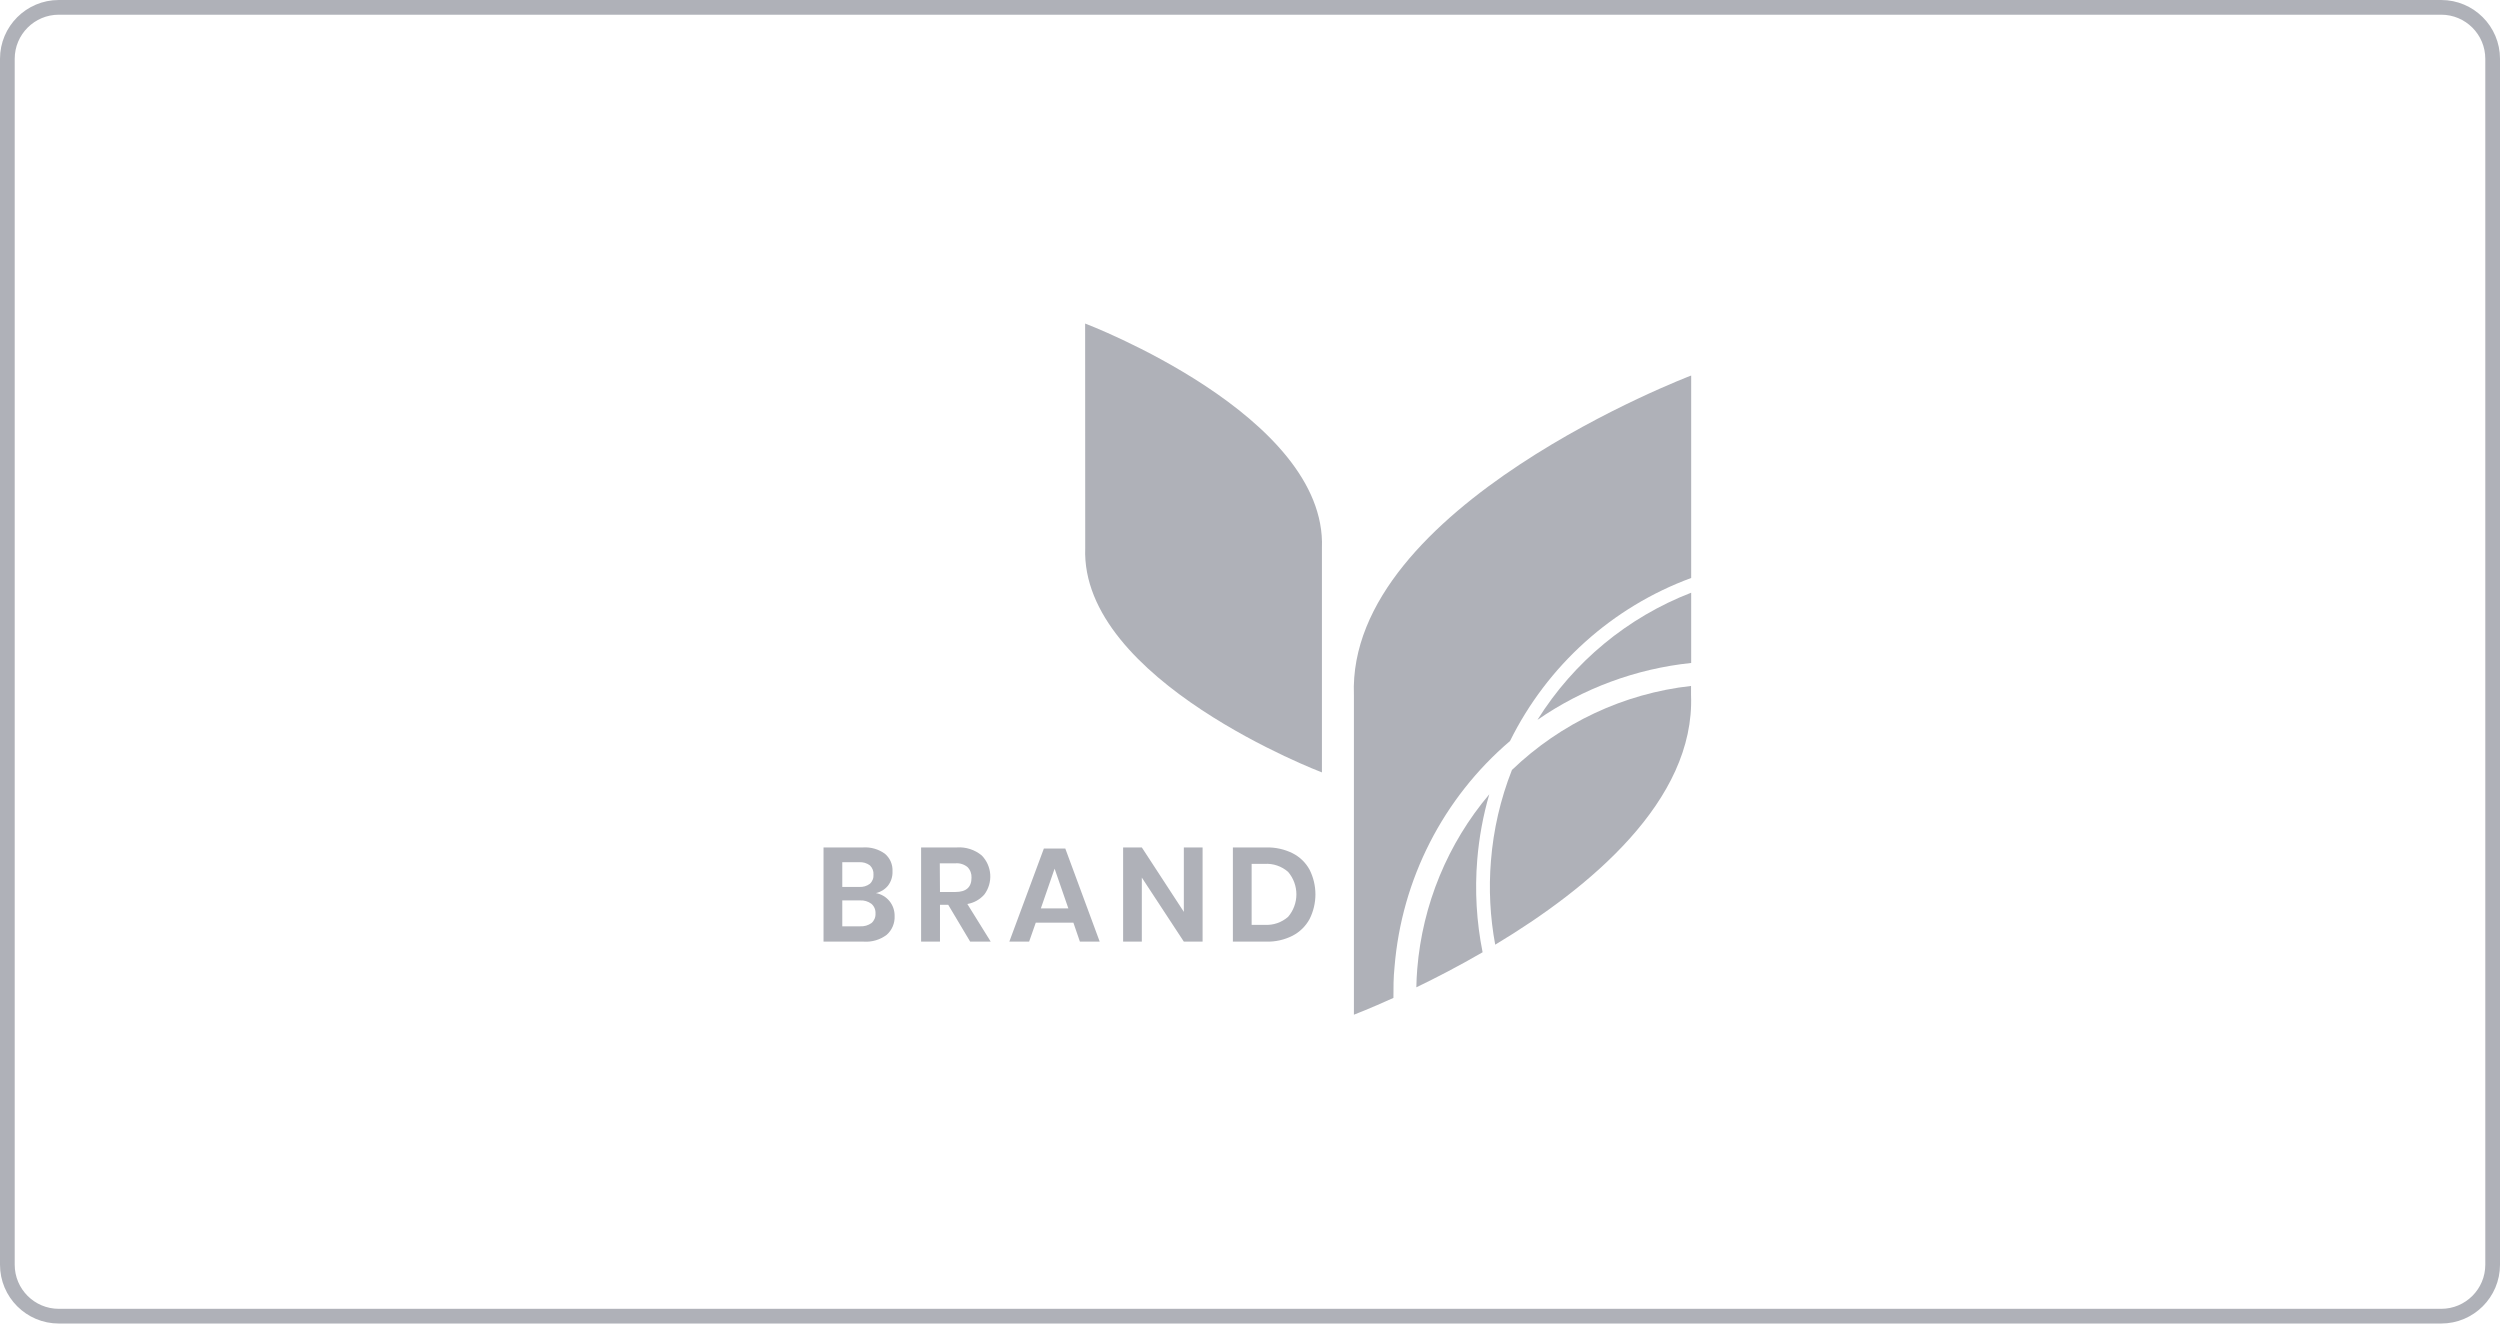
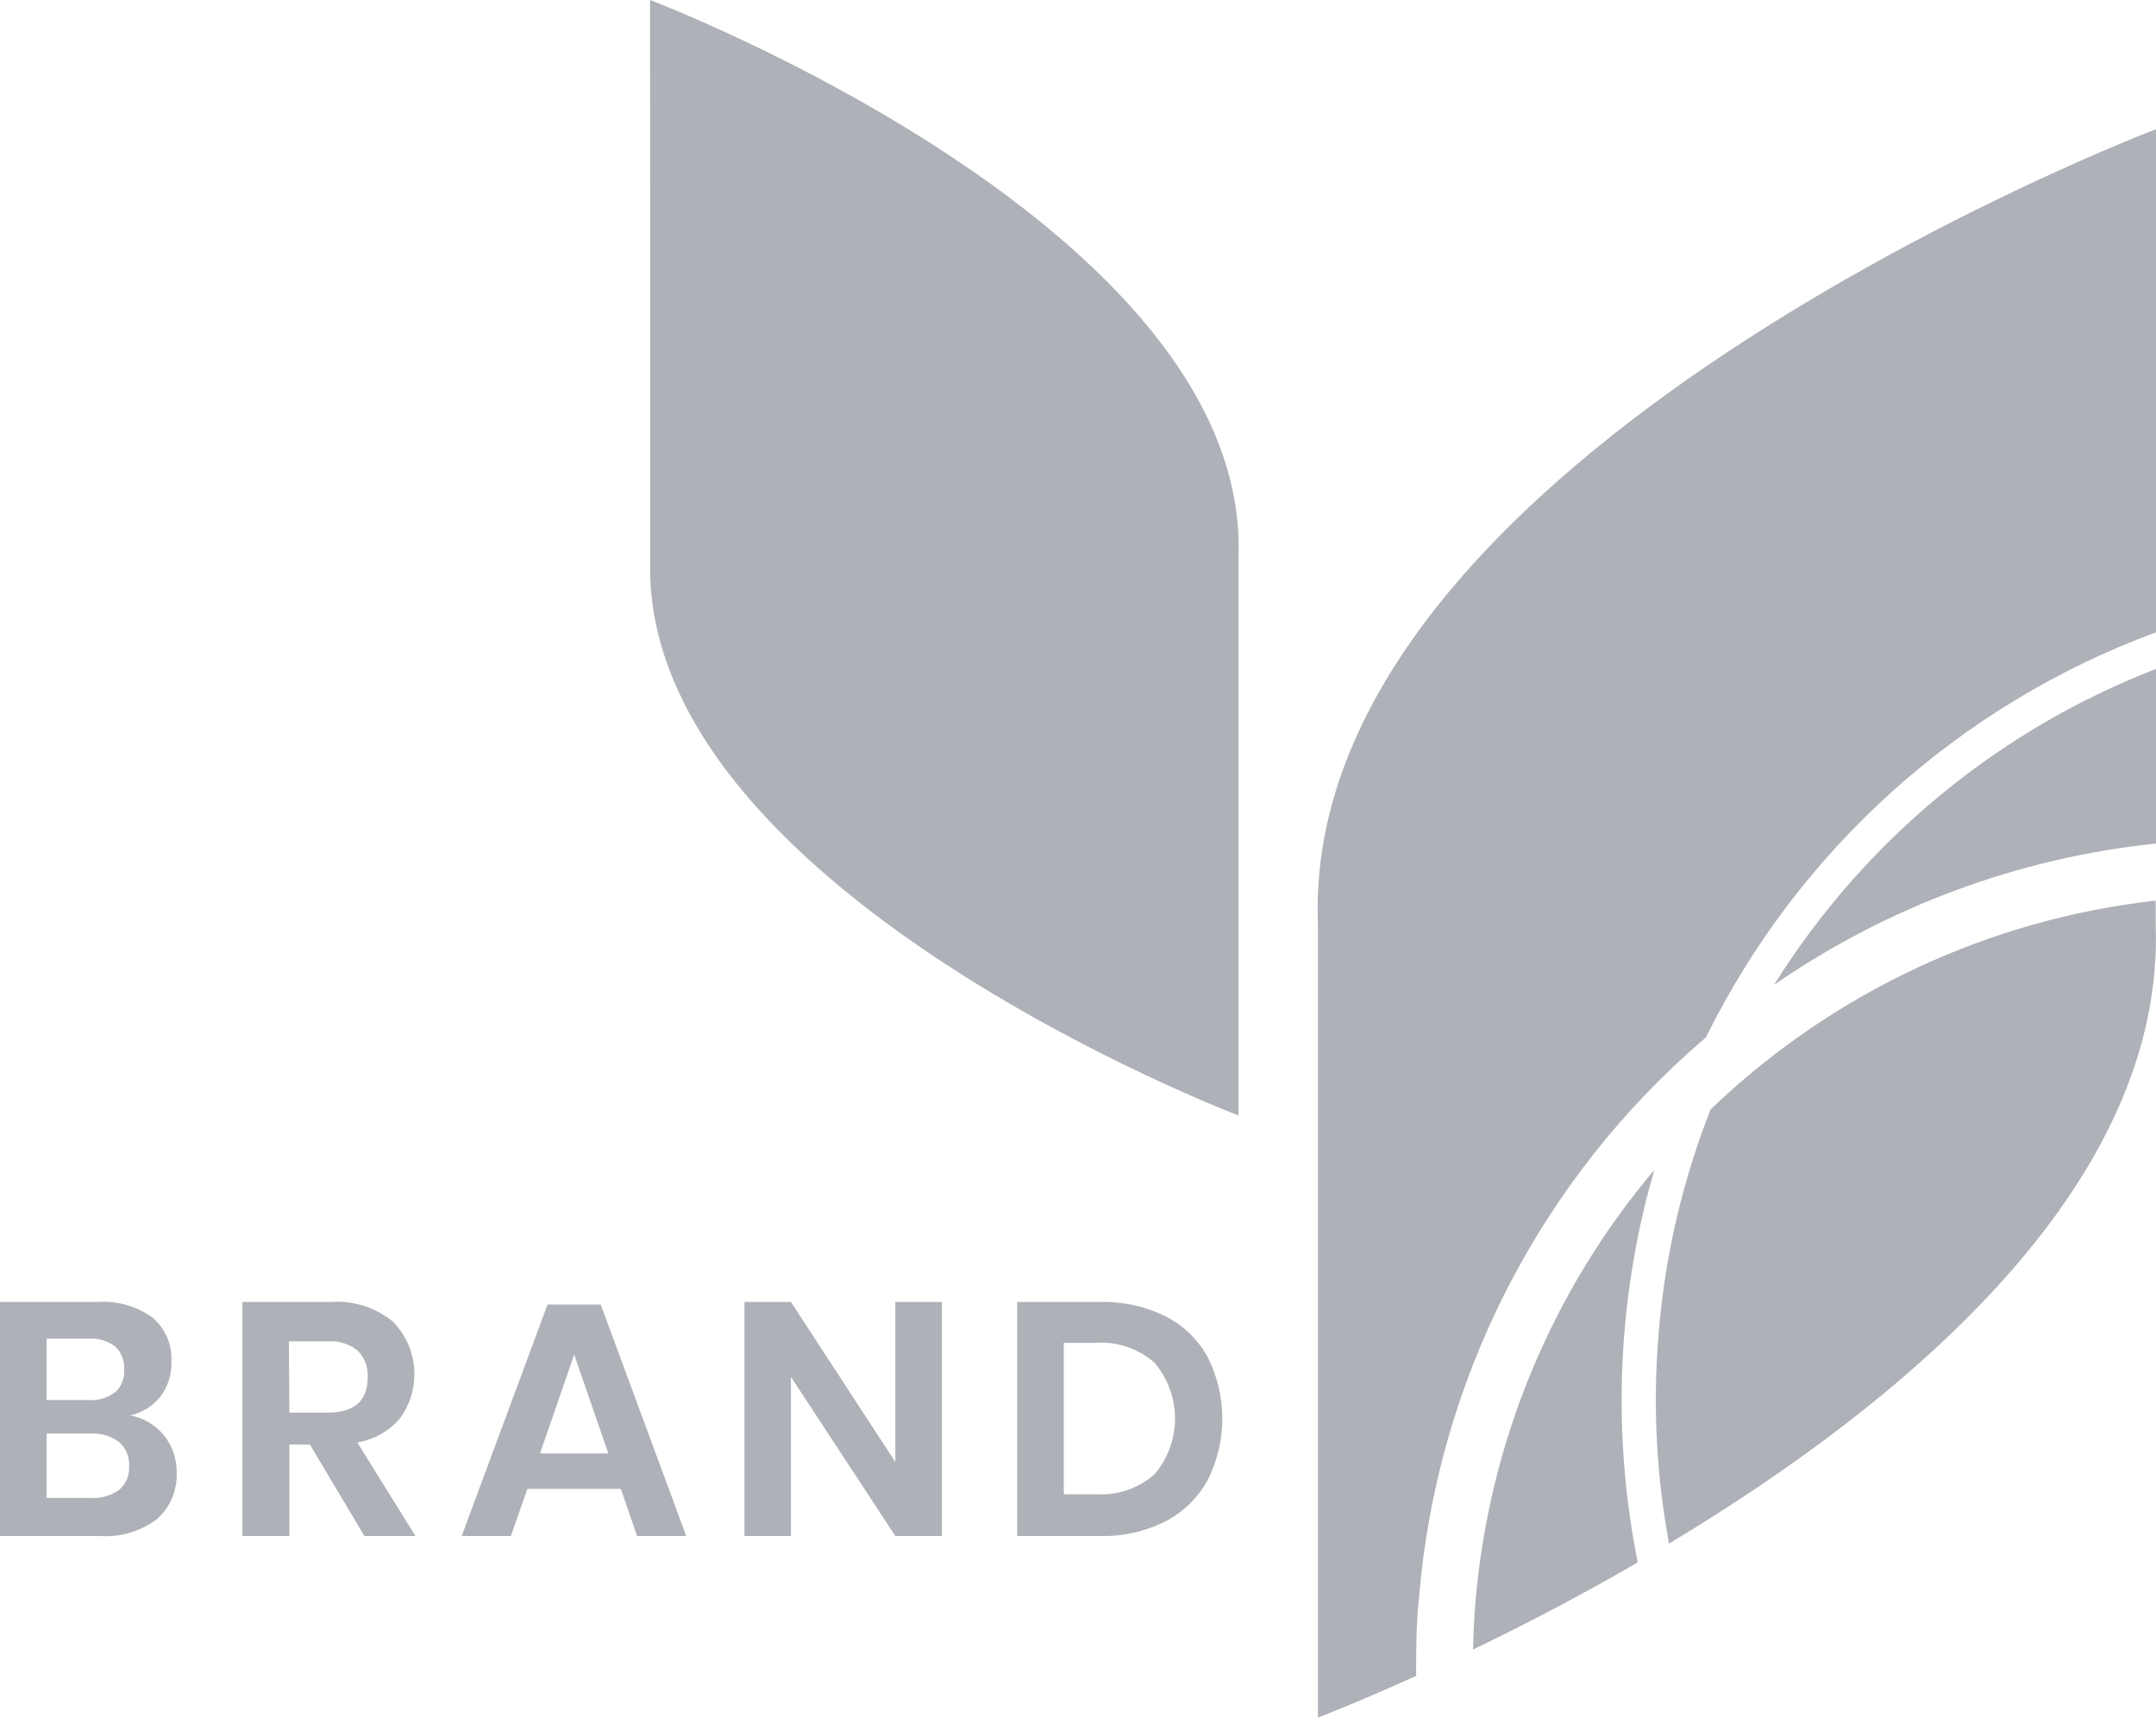
- <svg xmlns="http://www.w3.org/2000/svg" width="170" height="90" viewBox="0 0 170 90" fill="none">
-   <rect x="0.5" y="0.5" width="169" height="89" rx="3.5" stroke="#AFB1B8" />
-   <path d="M60.488 61.278C60.718 61.563 60.84 61.921 60.834 62.288C60.845 62.528 60.803 62.767 60.71 62.988C60.618 63.209 60.477 63.406 60.297 63.565C59.851 63.904 59.298 64.069 58.739 64.031H56V57.626H58.683C59.213 57.591 59.738 57.741 60.17 58.052C60.343 58.197 60.48 58.381 60.571 58.589C60.661 58.797 60.702 59.023 60.69 59.25C60.706 59.603 60.595 59.951 60.379 60.23C60.17 60.484 59.883 60.66 59.562 60.73C59.925 60.797 60.254 60.991 60.488 61.278ZM57.275 60.311H58.422C58.682 60.33 58.941 60.255 59.151 60.098C59.237 60.02 59.304 59.922 59.346 59.814C59.389 59.706 59.406 59.589 59.397 59.472C59.405 59.356 59.387 59.24 59.345 59.132C59.303 59.024 59.238 58.926 59.154 58.846C58.938 58.685 58.671 58.609 58.403 58.631H57.275V60.311ZM59.263 62.767C59.355 62.687 59.427 62.586 59.474 62.474C59.521 62.361 59.542 62.238 59.534 62.116C59.541 61.993 59.52 61.869 59.472 61.755C59.423 61.641 59.35 61.54 59.257 61.459C59.032 61.292 58.756 61.21 58.478 61.228H57.275V62.989H58.493C58.767 63.005 59.039 62.927 59.263 62.767Z" fill="#AFB1B8" />
-   <path d="M65.972 64.031L64.48 61.528H63.919V64.031H62.635V57.626H65.066C65.678 57.583 66.284 57.778 66.758 58.171C67.098 58.518 67.302 58.976 67.336 59.462C67.369 59.948 67.228 60.43 66.939 60.821C66.639 61.166 66.229 61.396 65.779 61.472L67.369 64.031H65.972ZM63.919 60.655H64.969C65.698 60.655 66.063 60.332 66.063 59.685C66.07 59.553 66.05 59.421 66.004 59.297C65.958 59.173 65.887 59.06 65.795 58.965C65.564 58.773 65.268 58.68 64.969 58.706H63.906L63.919 60.655Z" fill="#AFB1B8" />
-   <path d="M72.991 62.742H70.432L69.98 64.031H68.634L70.984 57.698H72.439L74.78 64.031H73.433L72.991 62.742ZM72.648 61.772L71.713 59.069L70.778 61.772H72.648Z" fill="#AFB1B8" />
-   <path d="M81.776 64.031H80.501L77.644 59.676V64.031H76.372V57.626H77.644L80.501 62.007V57.626H81.776V64.031Z" fill="#AFB1B8" />
-   <path d="M89.05 62.498C88.786 62.982 88.385 63.375 87.897 63.628C87.342 63.909 86.726 64.048 86.105 64.031H83.836V57.626H86.105C86.725 57.61 87.34 57.745 87.897 58.021C88.385 58.267 88.787 58.657 89.05 59.138C89.312 59.658 89.449 60.234 89.449 60.818C89.449 61.402 89.312 61.977 89.05 62.498ZM87.591 62.345C87.955 61.919 88.155 61.377 88.155 60.816C88.155 60.255 87.955 59.713 87.591 59.288C87.151 58.902 86.578 58.707 85.996 58.743H85.111V62.889H85.996C86.578 62.926 87.151 62.73 87.591 62.345Z" fill="#AFB1B8" />
-   <path d="M73.789 22C73.789 22 90.24 28.236 89.891 37.26V52.523C89.891 52.523 73.452 46.284 73.795 37.26L73.789 22Z" fill="#AFB1B8" />
-   <path d="M104.548 48.95C107.655 46.803 111.249 45.473 115 45.082V40.304C110.677 41.977 107.01 45.01 104.548 48.95Z" fill="#AFB1B8" />
-   <path d="M102.681 50.389C105.224 45.248 109.633 41.281 115 39.303V25.536C115 25.536 91.571 34.419 92.066 47.27V69C92.066 69 93.11 68.603 94.753 67.858C94.753 67.163 94.753 66.463 94.828 65.758C95.312 59.793 98.137 54.264 102.681 50.389Z" fill="#AFB1B8" />
-   <path d="M100.453 58.462C100.576 56.955 100.85 55.464 101.272 54.012C98.443 57.359 96.73 61.512 96.373 65.887C96.339 66.3 96.32 66.713 96.311 67.138C97.641 66.497 99.19 65.696 100.817 64.754C100.402 62.684 100.279 60.566 100.453 58.462Z" fill="#AFB1B8" />
-   <path d="M101.384 58.54C101.228 60.444 101.326 62.36 101.674 64.238C108.075 60.392 115.268 54.45 114.991 47.27V46.644C110.417 47.157 106.138 49.165 102.812 52.357C102.033 54.336 101.552 56.419 101.384 58.54Z" fill="#AFB1B8" />
+ <svg xmlns="http://www.w3.org/2000/svg" width="59" height="47" viewBox="0 0 59 47" fill="none">
+   <path d="M4.488 39.278C4.718 39.563 4.84 39.921 4.834 40.288C4.845 40.528 4.803 40.767 4.71 40.988C4.618 41.209 4.477 41.406 4.298 41.565C3.851 41.904 3.298 42.069 2.739 42.031H0V35.626H2.683C3.213 35.591 3.738 35.741 4.17 36.052C4.343 36.197 4.48 36.381 4.571 36.589C4.661 36.797 4.702 37.024 4.69 37.25C4.706 37.603 4.595 37.951 4.379 38.23C4.17 38.484 3.883 38.66 3.562 38.73C3.925 38.797 4.254 38.991 4.488 39.278V39.278ZM1.275 38.311H2.421C2.682 38.33 2.941 38.255 3.151 38.098C3.237 38.02 3.304 37.923 3.346 37.814C3.389 37.706 3.406 37.589 3.397 37.472C3.405 37.356 3.387 37.24 3.345 37.132C3.303 37.024 3.238 36.926 3.154 36.846C2.938 36.685 2.671 36.609 2.403 36.631H1.275V38.311ZM3.263 40.767C3.355 40.687 3.427 40.586 3.474 40.474C3.521 40.361 3.542 40.238 3.534 40.116C3.541 39.993 3.52 39.869 3.472 39.755C3.423 39.641 3.35 39.54 3.257 39.459C3.032 39.292 2.756 39.21 2.478 39.228H1.275V40.989H2.493C2.767 41.005 3.039 40.927 3.263 40.767V40.767Z" fill="#AFB1B8" />
+   <path d="M9.972 42.031L8.48 39.528H7.919V42.031H6.635V35.626H9.066C9.678 35.583 10.284 35.778 10.758 36.171C11.098 36.518 11.303 36.976 11.336 37.462C11.369 37.948 11.228 38.43 10.938 38.821C10.639 39.166 10.229 39.396 9.779 39.472L11.369 42.031H9.972ZM7.919 38.655H8.969C9.698 38.655 10.063 38.332 10.063 37.685C10.07 37.553 10.05 37.421 10.004 37.297C9.958 37.173 9.887 37.06 9.795 36.965C9.564 36.773 9.268 36.68 8.969 36.706H7.906L7.919 38.655Z" fill="#AFB1B8" />
+   <path d="M16.991 40.742H14.432L13.98 42.031H12.634L14.984 35.698H16.439L18.779 42.031H17.433L16.991 40.742ZM16.648 39.772L15.713 37.069L14.778 39.772H16.648Z" fill="#AFB1B8" />
+   <path d="M25.776 42.031H24.501L21.644 37.676V42.031H20.372V35.626H21.644L24.501 40.007V35.626H25.776V42.031Z" fill="#AFB1B8" />
+   <path d="M33.05 40.498C32.786 40.982 32.385 41.375 31.897 41.628C31.342 41.909 30.726 42.048 30.105 42.031H27.836V35.626H30.105C30.725 35.61 31.34 35.745 31.897 36.021C32.385 36.267 32.786 36.657 33.05 37.138C33.312 37.658 33.449 38.234 33.449 38.818C33.449 39.402 33.312 39.977 33.05 40.498V40.498ZM31.591 40.345C31.955 39.919 32.155 39.377 32.155 38.816C32.155 38.255 31.955 37.713 31.591 37.288C31.151 36.902 30.578 36.707 29.996 36.743H29.111V40.889H29.996C30.578 40.926 31.151 40.73 31.591 40.345Z" fill="#AFB1B8" />
+   <path d="M17.789 0C17.789 0 34.24 6.236 33.891 15.26V30.523C33.891 30.523 17.452 24.284 17.795 15.26L17.789 0Z" fill="#AFB1B8" />
+   <path d="M48.547 26.95C51.654 24.803 55.248 23.473 59 23.082V18.304C54.677 19.977 51.01 23.01 48.547 26.95V26.95Z" fill="#AFB1B8" />
+   <path d="M46.681 28.389C49.224 23.248 53.633 19.28 59 17.303V3.536C59 3.536 35.571 12.419 36.066 25.269V47C36.066 47 37.11 46.603 38.753 45.858C38.753 45.163 38.753 44.462 38.828 43.758C39.312 37.792 42.137 32.264 46.681 28.389V28.389Z" fill="#AFB1B8" />
+   <path d="M44.453 36.462C44.576 34.955 44.85 33.464 45.272 32.012C42.443 35.359 40.73 39.512 40.373 43.887C40.339 44.3 40.32 44.713 40.311 45.138C41.642 44.497 43.191 43.696 44.817 42.754C44.402 40.684 44.279 38.566 44.453 36.462V36.462Z" fill="#AFB1B8" />
+   <path d="M45.385 36.54C45.229 38.444 45.326 40.36 45.674 42.238C52.075 38.392 59.268 32.45 58.991 25.269V24.644C54.417 25.157 50.139 27.165 46.812 30.357C46.033 32.335 45.552 34.419 45.385 36.54V36.54Z" fill="#AFB1B8" />
</svg>
